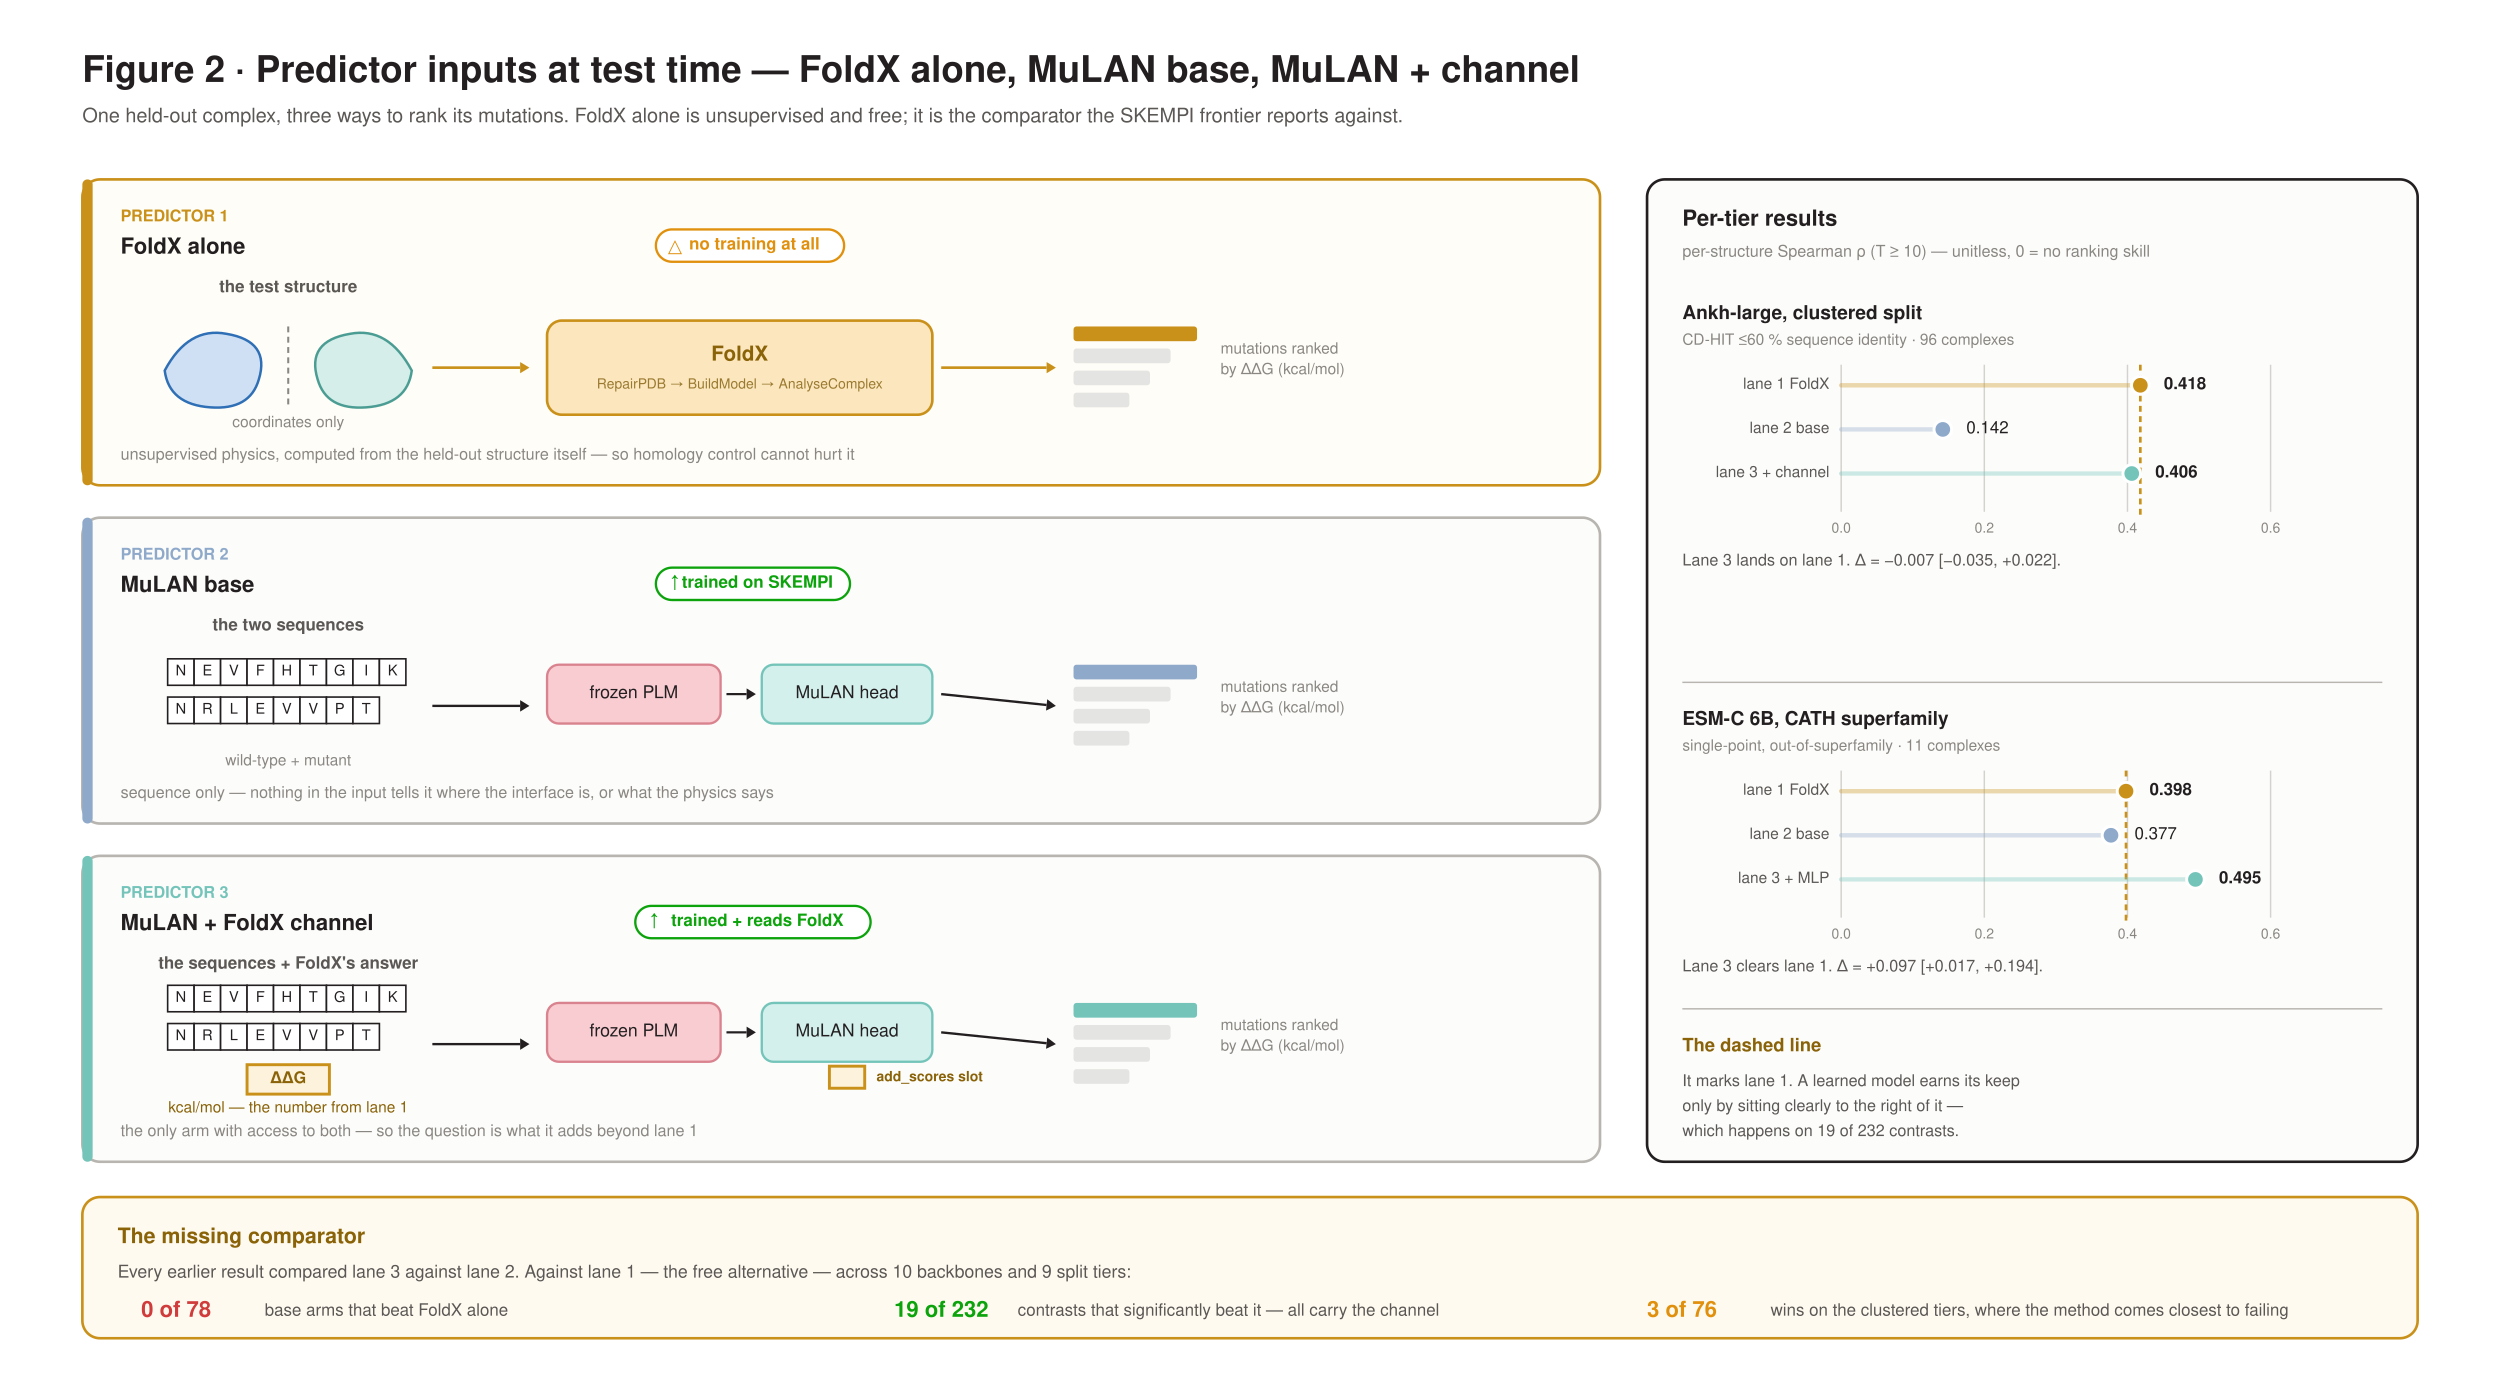
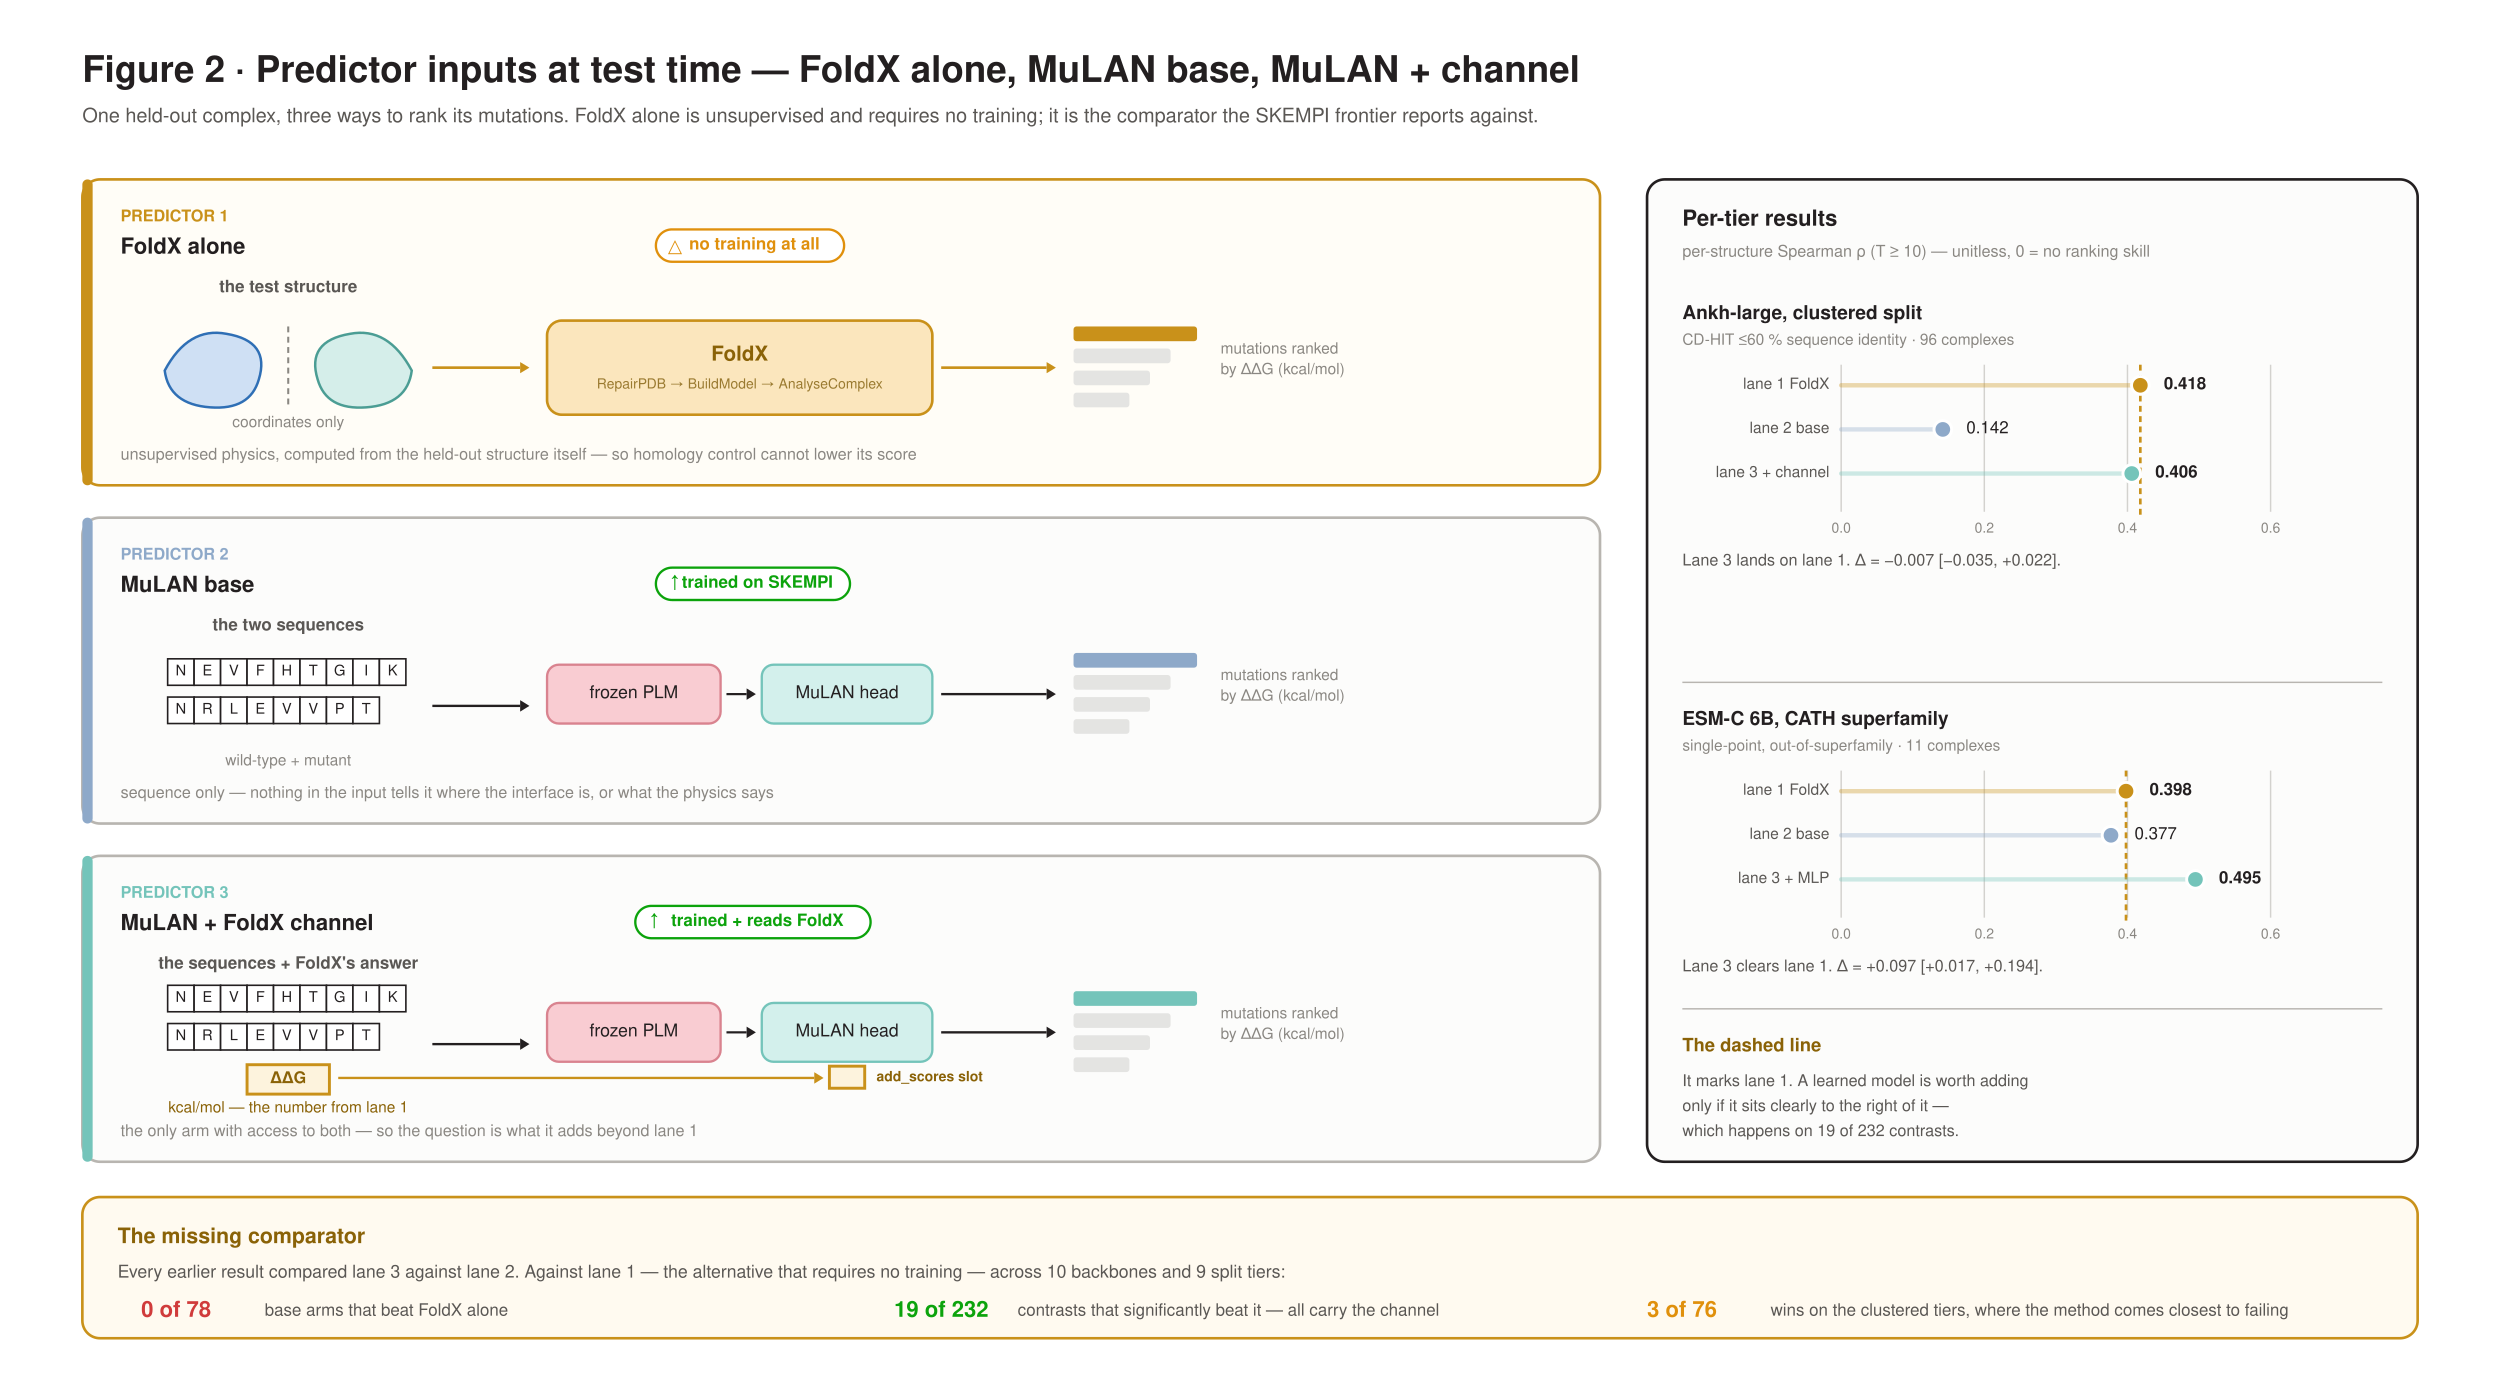
<svg xmlns="http://www.w3.org/2000/svg" width="1700" height="952" viewBox="0 0 1700 952" font-family="'Helvetica Neue', Helvetica, Arial, sans-serif">
  <rect width="1700" height="952" fill="#ffffff" />
  <text x="56" y="50.0" font-family="'Helvetica Neue', Helvetica, Arial, sans-serif" font-size="25" fill="#231f20" text-anchor="start" font-weight="650" style="" dominant-baseline="central">Figure 2  ·  Predictor inputs at test time — FoldX alone, MuLAN base, MuLAN + channel</text>
-   <text x="56" y="80.0" font-family="'Helvetica Neue', Helvetica, Arial, sans-serif" font-size="13.5" fill="#5a5754" text-anchor="start" font-weight="400" style="" dominant-baseline="central">One held-out complex, three ways to rank its mutations. FoldX alone is unsupervised and free; it is the comparator the SKEMPI frontier reports against.</text>
+   <text x="56" y="80.0" font-family="'Helvetica Neue', Helvetica, Arial, sans-serif" font-size="13.5" fill="#5a5754" text-anchor="start" font-weight="400" style="" dominant-baseline="central">One held-out complex, three ways to rank its mutations. FoldX alone is unsupervised and requires no training; it is the comparator the SKEMPI frontier reports against.</text>
  <rect x="56" y="122" width="1032" height="208" rx="12" ry="12" fill="#fffdf7" stroke="#c9911a" stroke-width="1.8" />
  <rect x="56" y="122" width="7" height="208" fill="#c9911a" rx="3.5" />
  <text x="82" y="148.0" font-family="'Helvetica Neue', Helvetica, Arial, sans-serif" font-size="11" fill="#c9911a" text-anchor="start" font-weight="700" style="" dominant-baseline="central">PREDICTOR 1</text>
  <text x="82" y="169.0" font-family="'Helvetica Neue', Helvetica, Arial, sans-serif" font-size="15" fill="#231f20" text-anchor="start" font-weight="650" style="" dominant-baseline="central">FoldX alone</text>
-   <text x="82" y="310.0" font-family="'Helvetica Neue', Helvetica, Arial, sans-serif" font-size="11" fill="#8a8782" text-anchor="start" font-weight="400" style="" dominant-baseline="central">unsupervised physics, computed from the held-out structure itself — so homology control cannot hurt it</text>
+   <text x="82" y="310.0" font-family="'Helvetica Neue', Helvetica, Arial, sans-serif" font-size="11" fill="#8a8782" text-anchor="start" font-weight="400" style="" dominant-baseline="central">unsupervised physics, computed from the held-out structure itself — so homology control cannot lower its score</text>
  <text x="196" y="196.0" font-family="'Helvetica Neue', Helvetica, Arial, sans-serif" font-size="11.5" fill="#5a5754" text-anchor="middle" font-weight="600" style="" dominant-baseline="central">the test structure</text>
  <path d="M 112 252 q 16,-30 42,-25 q 30,5 22,31 q -6,21 -33,19 q -28,-2 -31,-25 z" fill="#cfe0f4" stroke="#2f6fb5" stroke-width="1.7" />
  <path d="M 280 252 q -16,-30 -42,-25 q -30,5 -22,31 q 6,21 33,19 q 28,-2 31,-25 z" fill="#d5eeea" stroke="#4b9d94" stroke-width="1.7" />
  <line x1="196" y1="222" x2="196" y2="278" stroke="#8a8782" stroke-width="1.4" stroke-dasharray="4 3" />
  <text x="196" y="288.0" font-family="'Helvetica Neue', Helvetica, Arial, sans-serif" font-size="10.5" fill="#8a8782" text-anchor="middle" font-weight="400" style="" dominant-baseline="central">coordinates only</text>
  <line x1="294" y1="250" x2="353.7" y2="250.0" stroke="#c9911a" stroke-width="1.8" opacity="1" />
  <polygon points="360.0,250.0 353.7,253.8 353.7,246.2" fill="#c9911a" opacity="1" />
  <rect x="372" y="218" width="262" height="64" rx="10" ry="10" fill="#fbe6bd" stroke="#c9911a" stroke-width="1.8" />
  <text x="503" y="242.0" font-family="'Helvetica Neue', Helvetica, Arial, sans-serif" font-size="14" fill="#8a6207" text-anchor="middle" font-weight="700" style="" dominant-baseline="central">FoldX</text>
  <text x="503" y="262.0" font-family="'Helvetica Neue', Helvetica, Arial, sans-serif" font-size="9.5" fill="#9a7a30" text-anchor="middle" font-weight="400" style="" dominant-baseline="central">RepairPDB → BuildModel → AnalyseComplex</text>
  <rect x="446" y="156" width="128" height="22" rx="11.0" ry="11.0" fill="#fff" stroke="#e0900c" stroke-width="1.6" />
  <text x="459" y="167.0" font-family="'Helvetica Neue', Helvetica, Arial, sans-serif" font-size="12.5" fill="#e0900c" text-anchor="middle" font-weight="700" style="" dominant-baseline="central">△</text>
  <text x="513.0" y="167.0" font-family="'Helvetica Neue', Helvetica, Arial, sans-serif" font-size="11.5" fill="#e0900c" text-anchor="middle" font-weight="600" style="" dominant-baseline="central">no training at all</text>
  <line x1="640" y1="250" x2="711.7" y2="250.0" stroke="#c9911a" stroke-width="1.8" opacity="1" />
  <polygon points="718.0,250.0 711.7,253.8 711.7,246.2" fill="#c9911a" opacity="1" />
  <rect x="730" y="222" width="84" height="10" rx="2" fill="#c9911a" stroke="none" />
  <rect x="730" y="237" width="66" height="10" rx="2" fill="#e4e4e2" stroke="none" />
  <rect x="730" y="252" width="52" height="10" rx="2" fill="#e4e4e2" stroke="none" />
  <rect x="730" y="267" width="38" height="10" rx="2" fill="#e4e4e2" stroke="none" />
  <text x="830" y="238.0" font-family="'Helvetica Neue', Helvetica, Arial, sans-serif" font-size="10.5" fill="#8a8782" text-anchor="start" font-weight="400" style="" dominant-baseline="central">mutations ranked</text>
  <text x="830" y="252.0" font-family="'Helvetica Neue', Helvetica, Arial, sans-serif" font-size="10.5" fill="#8a8782" text-anchor="start" font-weight="400" style="" dominant-baseline="central">by ΔΔG (kcal/mol)</text>
  <rect x="56" y="352" width="1032" height="208" rx="12" ry="12" fill="#fcfcfb" stroke="#b8b5b0" stroke-width="1.8" />
  <rect x="56" y="352" width="7" height="208" fill="#8ea9c9" rx="3.5" />
  <text x="82" y="378.0" font-family="'Helvetica Neue', Helvetica, Arial, sans-serif" font-size="11" fill="#8ea9c9" text-anchor="start" font-weight="700" style="" dominant-baseline="central">PREDICTOR 2</text>
  <text x="82" y="399.0" font-family="'Helvetica Neue', Helvetica, Arial, sans-serif" font-size="15" fill="#231f20" text-anchor="start" font-weight="650" style="" dominant-baseline="central">MuLAN base</text>
  <text x="82" y="540.0" font-family="'Helvetica Neue', Helvetica, Arial, sans-serif" font-size="11" fill="#8a8782" text-anchor="start" font-weight="400" style="" dominant-baseline="central">sequence only — nothing in the input tells it where the interface is, or what the physics says</text>
  <text x="196" y="426.0" font-family="'Helvetica Neue', Helvetica, Arial, sans-serif" font-size="11.5" fill="#5a5754" text-anchor="middle" font-weight="600" style="" dominant-baseline="central">the two sequences</text>
  <rect x="114" y="448" width="18" height="18" fill="#fff" stroke="#231f20" stroke-width="1.1" />
  <text x="123.0" y="457.0" font-family="'Helvetica Neue', Helvetica, Arial, sans-serif" font-size="10" fill="#231f20" text-anchor="middle" font-weight="400" style="" dominant-baseline="central">N</text>
  <rect x="132" y="448" width="18" height="18" fill="#fff" stroke="#231f20" stroke-width="1.1" />
  <text x="141.0" y="457.0" font-family="'Helvetica Neue', Helvetica, Arial, sans-serif" font-size="10" fill="#231f20" text-anchor="middle" font-weight="400" style="" dominant-baseline="central">E</text>
  <rect x="150" y="448" width="18" height="18" fill="#fff" stroke="#231f20" stroke-width="1.1" />
  <text x="159.0" y="457.0" font-family="'Helvetica Neue', Helvetica, Arial, sans-serif" font-size="10" fill="#231f20" text-anchor="middle" font-weight="400" style="" dominant-baseline="central">V</text>
  <rect x="168" y="448" width="18" height="18" fill="#fff" stroke="#231f20" stroke-width="1.1" />
  <text x="177.0" y="457.0" font-family="'Helvetica Neue', Helvetica, Arial, sans-serif" font-size="10" fill="#231f20" text-anchor="middle" font-weight="400" style="" dominant-baseline="central">F</text>
  <rect x="186" y="448" width="18" height="18" fill="#fff" stroke="#231f20" stroke-width="1.1" />
  <text x="195.0" y="457.0" font-family="'Helvetica Neue', Helvetica, Arial, sans-serif" font-size="10" fill="#231f20" text-anchor="middle" font-weight="400" style="" dominant-baseline="central">H</text>
  <rect x="204" y="448" width="18" height="18" fill="#fff" stroke="#231f20" stroke-width="1.1" />
  <text x="213.0" y="457.0" font-family="'Helvetica Neue', Helvetica, Arial, sans-serif" font-size="10" fill="#231f20" text-anchor="middle" font-weight="400" style="" dominant-baseline="central">T</text>
  <rect x="222" y="448" width="18" height="18" fill="#fff" stroke="#231f20" stroke-width="1.1" />
  <text x="231.0" y="457.0" font-family="'Helvetica Neue', Helvetica, Arial, sans-serif" font-size="10" fill="#231f20" text-anchor="middle" font-weight="400" style="" dominant-baseline="central">G</text>
  <rect x="240" y="448" width="18" height="18" fill="#fff" stroke="#231f20" stroke-width="1.1" />
  <text x="249.0" y="457.0" font-family="'Helvetica Neue', Helvetica, Arial, sans-serif" font-size="10" fill="#231f20" text-anchor="middle" font-weight="400" style="" dominant-baseline="central">I</text>
  <rect x="258" y="448" width="18" height="18" fill="#fff" stroke="#231f20" stroke-width="1.1" />
  <text x="267.0" y="457.0" font-family="'Helvetica Neue', Helvetica, Arial, sans-serif" font-size="10" fill="#231f20" text-anchor="middle" font-weight="400" style="" dominant-baseline="central">K</text>
  <rect x="114" y="474" width="18" height="18" fill="#fff" stroke="#231f20" stroke-width="1.1" />
  <text x="123.0" y="483.0" font-family="'Helvetica Neue', Helvetica, Arial, sans-serif" font-size="10" fill="#231f20" text-anchor="middle" font-weight="400" style="" dominant-baseline="central">N</text>
  <rect x="132" y="474" width="18" height="18" fill="#fff" stroke="#231f20" stroke-width="1.1" />
  <text x="141.0" y="483.0" font-family="'Helvetica Neue', Helvetica, Arial, sans-serif" font-size="10" fill="#231f20" text-anchor="middle" font-weight="400" style="" dominant-baseline="central">R</text>
  <rect x="150" y="474" width="18" height="18" fill="#fff" stroke="#231f20" stroke-width="1.1" />
  <text x="159.0" y="483.0" font-family="'Helvetica Neue', Helvetica, Arial, sans-serif" font-size="10" fill="#231f20" text-anchor="middle" font-weight="400" style="" dominant-baseline="central">L</text>
  <rect x="168" y="474" width="18" height="18" fill="#fff" stroke="#231f20" stroke-width="1.1" />
  <text x="177.0" y="483.0" font-family="'Helvetica Neue', Helvetica, Arial, sans-serif" font-size="10" fill="#231f20" text-anchor="middle" font-weight="400" style="" dominant-baseline="central">E</text>
  <rect x="186" y="474" width="18" height="18" fill="#fff" stroke="#231f20" stroke-width="1.1" />
  <text x="195.0" y="483.0" font-family="'Helvetica Neue', Helvetica, Arial, sans-serif" font-size="10" fill="#231f20" text-anchor="middle" font-weight="400" style="" dominant-baseline="central">V</text>
  <rect x="204" y="474" width="18" height="18" fill="#fff" stroke="#231f20" stroke-width="1.1" />
  <text x="213.0" y="483.0" font-family="'Helvetica Neue', Helvetica, Arial, sans-serif" font-size="10" fill="#231f20" text-anchor="middle" font-weight="400" style="" dominant-baseline="central">V</text>
  <rect x="222" y="474" width="18" height="18" fill="#fff" stroke="#231f20" stroke-width="1.1" />
  <text x="231.0" y="483.0" font-family="'Helvetica Neue', Helvetica, Arial, sans-serif" font-size="10" fill="#231f20" text-anchor="middle" font-weight="400" style="" dominant-baseline="central">P</text>
  <rect x="240" y="474" width="18" height="18" fill="#fff" stroke="#231f20" stroke-width="1.1" />
  <text x="249.0" y="483.0" font-family="'Helvetica Neue', Helvetica, Arial, sans-serif" font-size="10" fill="#231f20" text-anchor="middle" font-weight="400" style="" dominant-baseline="central">T</text>
  <text x="196" y="518.0" font-family="'Helvetica Neue', Helvetica, Arial, sans-serif" font-size="10.5" fill="#8a8782" text-anchor="middle" font-weight="400" style="" dominant-baseline="central">wild-type + mutant</text>
  <line x1="294" y1="480" x2="353.7" y2="480.0" stroke="#231f20" stroke-width="1.6" opacity="1" />
  <polygon points="360.0,480.0 353.7,483.9 353.7,476.1" fill="#231f20" opacity="1" />
  <rect x="372" y="452" width="118" height="40" rx="8" ry="8" fill="#f9ccd2" stroke="#d9838f" stroke-width="1.6" />
  <text x="431.0" y="472.0" font-family="'Helvetica Neue', Helvetica, Arial, sans-serif" font-size="12" fill="#231f20" text-anchor="middle" font-weight="400" style="" dominant-baseline="central">frozen PLM</text>
  <line x1="494" y1="472" x2="507.7" y2="472.0" stroke="#231f20" stroke-width="1.5" opacity="1" />
  <polygon points="514.0,472.0 507.7,475.9 507.7,468.1" fill="#231f20" opacity="1" />
  <rect x="518" y="452" width="116" height="40" rx="8" ry="8" fill="#d3f0ec" stroke="#74c4ba" stroke-width="1.6" />
  <text x="576.0" y="472.0" font-family="'Helvetica Neue', Helvetica, Arial, sans-serif" font-size="12" fill="#231f20" text-anchor="middle" font-weight="400" style="" dominant-baseline="central">MuLAN head</text>
  <rect x="446" y="386" width="132" height="22" rx="11.0" ry="11.0" fill="#fff" stroke="#0ca30c" stroke-width="1.6" />
  <text x="459" y="397.0" font-family="'Helvetica Neue', Helvetica, Arial, sans-serif" font-size="12.5" fill="#0ca30c" text-anchor="middle" font-weight="700" style="" dominant-baseline="central">↑</text>
  <text x="515.0" y="397.0" font-family="'Helvetica Neue', Helvetica, Arial, sans-serif" font-size="11.5" fill="#0ca30c" text-anchor="middle" font-weight="600" style="" dominant-baseline="central">trained on SKEMPI</text>
-   <line x1="640" y1="472" x2="711.7" y2="479.4" stroke="#231f20" stroke-width="1.6" opacity="1" />
-   <polygon points="718.0,480.0 711.3,483.2 712.1,475.5" fill="#231f20" opacity="1" />
-   <rect x="730" y="452" width="84" height="10" rx="2" fill="#8ea9c9" stroke="none" />
-   <rect x="730" y="467" width="66" height="10" rx="2" fill="#e4e4e2" stroke="none" />
-   <rect x="730" y="482" width="52" height="10" rx="2" fill="#e4e4e2" stroke="none" />
-   <rect x="730" y="497" width="38" height="10" rx="2" fill="#e4e4e2" stroke="none" />
-   <text x="830" y="468.0" font-family="'Helvetica Neue', Helvetica, Arial, sans-serif" font-size="10.5" fill="#8a8782" text-anchor="start" font-weight="400" style="" dominant-baseline="central">mutations ranked</text>
-   <text x="830" y="482.0" font-family="'Helvetica Neue', Helvetica, Arial, sans-serif" font-size="10.5" fill="#8a8782" text-anchor="start" font-weight="400" style="" dominant-baseline="central">by ΔΔG (kcal/mol)</text>
+   <line x1="640" y1="472" x2="711.7" y2="472.0" stroke="#231f20" stroke-width="1.6" opacity="1" />
+   <polygon points="718.0,472.0 711.7,475.9 711.7,468.1" fill="#231f20" opacity="1" />
+   <rect x="730" y="444" width="84" height="10" rx="2" fill="#8ea9c9" stroke="none" />
+   <rect x="730" y="459" width="66" height="10" rx="2" fill="#e4e4e2" stroke="none" />
+   <rect x="730" y="474" width="52" height="10" rx="2" fill="#e4e4e2" stroke="none" />
+   <rect x="730" y="489" width="38" height="10" rx="2" fill="#e4e4e2" stroke="none" />
+   <text x="830" y="460.0" font-family="'Helvetica Neue', Helvetica, Arial, sans-serif" font-size="10.5" fill="#8a8782" text-anchor="start" font-weight="400" style="" dominant-baseline="central">mutations ranked</text>
+   <text x="830" y="474.0" font-family="'Helvetica Neue', Helvetica, Arial, sans-serif" font-size="10.5" fill="#8a8782" text-anchor="start" font-weight="400" style="" dominant-baseline="central">by ΔΔG (kcal/mol)</text>
  <rect x="56" y="582" width="1032" height="208" rx="12" ry="12" fill="#fcfcfb" stroke="#b8b5b0" stroke-width="1.8" />
  <rect x="56" y="582" width="7" height="208" fill="#74c4ba" rx="3.5" />
  <text x="82" y="608.0" font-family="'Helvetica Neue', Helvetica, Arial, sans-serif" font-size="11" fill="#74c4ba" text-anchor="start" font-weight="700" style="" dominant-baseline="central">PREDICTOR 3</text>
  <text x="82" y="629.0" font-family="'Helvetica Neue', Helvetica, Arial, sans-serif" font-size="15" fill="#231f20" text-anchor="start" font-weight="650" style="" dominant-baseline="central">MuLAN + FoldX channel</text>
  <text x="82" y="770.0" font-family="'Helvetica Neue', Helvetica, Arial, sans-serif" font-size="11" fill="#8a8782" text-anchor="start" font-weight="400" style="" dominant-baseline="central">the only arm with access to both — so the question is what it adds beyond lane 1</text>
  <text x="196" y="656.0" font-family="'Helvetica Neue', Helvetica, Arial, sans-serif" font-size="11.5" fill="#5a5754" text-anchor="middle" font-weight="600" style="" dominant-baseline="central">the sequences  +  FoldX's answer</text>
  <rect x="114" y="670" width="18" height="18" fill="#fff" stroke="#231f20" stroke-width="1.1" />
  <text x="123.0" y="679.0" font-family="'Helvetica Neue', Helvetica, Arial, sans-serif" font-size="10" fill="#231f20" text-anchor="middle" font-weight="400" style="" dominant-baseline="central">N</text>
  <rect x="132" y="670" width="18" height="18" fill="#fff" stroke="#231f20" stroke-width="1.1" />
  <text x="141.0" y="679.0" font-family="'Helvetica Neue', Helvetica, Arial, sans-serif" font-size="10" fill="#231f20" text-anchor="middle" font-weight="400" style="" dominant-baseline="central">E</text>
  <rect x="150" y="670" width="18" height="18" fill="#fff" stroke="#231f20" stroke-width="1.1" />
  <text x="159.0" y="679.0" font-family="'Helvetica Neue', Helvetica, Arial, sans-serif" font-size="10" fill="#231f20" text-anchor="middle" font-weight="400" style="" dominant-baseline="central">V</text>
  <rect x="168" y="670" width="18" height="18" fill="#fff" stroke="#231f20" stroke-width="1.1" />
  <text x="177.0" y="679.0" font-family="'Helvetica Neue', Helvetica, Arial, sans-serif" font-size="10" fill="#231f20" text-anchor="middle" font-weight="400" style="" dominant-baseline="central">F</text>
  <rect x="186" y="670" width="18" height="18" fill="#fff" stroke="#231f20" stroke-width="1.1" />
  <text x="195.0" y="679.0" font-family="'Helvetica Neue', Helvetica, Arial, sans-serif" font-size="10" fill="#231f20" text-anchor="middle" font-weight="400" style="" dominant-baseline="central">H</text>
  <rect x="204" y="670" width="18" height="18" fill="#fff" stroke="#231f20" stroke-width="1.1" />
  <text x="213.0" y="679.0" font-family="'Helvetica Neue', Helvetica, Arial, sans-serif" font-size="10" fill="#231f20" text-anchor="middle" font-weight="400" style="" dominant-baseline="central">T</text>
  <rect x="222" y="670" width="18" height="18" fill="#fff" stroke="#231f20" stroke-width="1.1" />
  <text x="231.0" y="679.0" font-family="'Helvetica Neue', Helvetica, Arial, sans-serif" font-size="10" fill="#231f20" text-anchor="middle" font-weight="400" style="" dominant-baseline="central">G</text>
  <rect x="240" y="670" width="18" height="18" fill="#fff" stroke="#231f20" stroke-width="1.1" />
  <text x="249.0" y="679.0" font-family="'Helvetica Neue', Helvetica, Arial, sans-serif" font-size="10" fill="#231f20" text-anchor="middle" font-weight="400" style="" dominant-baseline="central">I</text>
  <rect x="258" y="670" width="18" height="18" fill="#fff" stroke="#231f20" stroke-width="1.1" />
  <text x="267.0" y="679.0" font-family="'Helvetica Neue', Helvetica, Arial, sans-serif" font-size="10" fill="#231f20" text-anchor="middle" font-weight="400" style="" dominant-baseline="central">K</text>
  <rect x="114" y="696" width="18" height="18" fill="#fff" stroke="#231f20" stroke-width="1.1" />
  <text x="123.0" y="705.0" font-family="'Helvetica Neue', Helvetica, Arial, sans-serif" font-size="10" fill="#231f20" text-anchor="middle" font-weight="400" style="" dominant-baseline="central">N</text>
  <rect x="132" y="696" width="18" height="18" fill="#fff" stroke="#231f20" stroke-width="1.1" />
  <text x="141.0" y="705.0" font-family="'Helvetica Neue', Helvetica, Arial, sans-serif" font-size="10" fill="#231f20" text-anchor="middle" font-weight="400" style="" dominant-baseline="central">R</text>
  <rect x="150" y="696" width="18" height="18" fill="#fff" stroke="#231f20" stroke-width="1.1" />
  <text x="159.0" y="705.0" font-family="'Helvetica Neue', Helvetica, Arial, sans-serif" font-size="10" fill="#231f20" text-anchor="middle" font-weight="400" style="" dominant-baseline="central">L</text>
  <rect x="168" y="696" width="18" height="18" fill="#fff" stroke="#231f20" stroke-width="1.1" />
  <text x="177.0" y="705.0" font-family="'Helvetica Neue', Helvetica, Arial, sans-serif" font-size="10" fill="#231f20" text-anchor="middle" font-weight="400" style="" dominant-baseline="central">E</text>
  <rect x="186" y="696" width="18" height="18" fill="#fff" stroke="#231f20" stroke-width="1.1" />
  <text x="195.0" y="705.0" font-family="'Helvetica Neue', Helvetica, Arial, sans-serif" font-size="10" fill="#231f20" text-anchor="middle" font-weight="400" style="" dominant-baseline="central">V</text>
  <rect x="204" y="696" width="18" height="18" fill="#fff" stroke="#231f20" stroke-width="1.1" />
  <text x="213.0" y="705.0" font-family="'Helvetica Neue', Helvetica, Arial, sans-serif" font-size="10" fill="#231f20" text-anchor="middle" font-weight="400" style="" dominant-baseline="central">V</text>
  <rect x="222" y="696" width="18" height="18" fill="#fff" stroke="#231f20" stroke-width="1.1" />
  <text x="231.0" y="705.0" font-family="'Helvetica Neue', Helvetica, Arial, sans-serif" font-size="10" fill="#231f20" text-anchor="middle" font-weight="400" style="" dominant-baseline="central">P</text>
  <rect x="240" y="696" width="18" height="18" fill="#fff" stroke="#231f20" stroke-width="1.1" />
  <text x="249.0" y="705.0" font-family="'Helvetica Neue', Helvetica, Arial, sans-serif" font-size="10" fill="#231f20" text-anchor="middle" font-weight="400" style="" dominant-baseline="central">T</text>
  <rect x="168" y="724" width="56" height="20" fill="#fdf3dd" stroke="#c9911a" stroke-width="2" />
  <text x="196" y="734.0" font-family="'Helvetica Neue', Helvetica, Arial, sans-serif" font-size="11" fill="#8a6207" text-anchor="middle" font-weight="650" style="" dominant-baseline="central">ΔΔG</text>
  <text x="196" y="754.0" font-family="'Helvetica Neue', Helvetica, Arial, sans-serif" font-size="10.5" fill="#8a6207" text-anchor="middle" font-weight="400" style="" dominant-baseline="central">kcal/mol — the number from lane 1</text>
  <line x1="294" y1="710" x2="353.7" y2="710.0" stroke="#231f20" stroke-width="1.6" opacity="1" />
  <polygon points="360.0,710.0 353.7,713.9 353.7,706.1" fill="#231f20" opacity="1" />
  <rect x="372" y="682" width="118" height="40" rx="8" ry="8" fill="#f9ccd2" stroke="#d9838f" stroke-width="1.6" />
  <text x="431.0" y="702.0" font-family="'Helvetica Neue', Helvetica, Arial, sans-serif" font-size="12" fill="#231f20" text-anchor="middle" font-weight="400" style="" dominant-baseline="central">frozen PLM</text>
  <line x1="494" y1="702" x2="507.7" y2="702.0" stroke="#231f20" stroke-width="1.5" opacity="1" />
  <polygon points="514.0,702.0 507.7,705.9 507.7,698.1" fill="#231f20" opacity="1" />
  <rect x="518" y="682" width="116" height="40" rx="8" ry="8" fill="#d3f0ec" stroke="#74c4ba" stroke-width="1.6" />
  <text x="576.0" y="702.0" font-family="'Helvetica Neue', Helvetica, Arial, sans-serif" font-size="12" fill="#231f20" text-anchor="middle" font-weight="400" style="" dominant-baseline="central">MuLAN head</text>
  <rect x="564" y="725" width="24" height="15" fill="#fdf3dd" stroke="#c9911a" stroke-width="2" />
  <text x="596" y="733.0" font-family="'Helvetica Neue', Helvetica, Arial, sans-serif" font-size="9.5" fill="#8a6207" text-anchor="start" font-weight="600" style="" dominant-baseline="central">add_scores slot</text>
+   <line x1="230" y1="733" x2="553.7" y2="733.0" stroke="#c9911a" stroke-width="1.6" opacity="1" />
+   <polygon points="560.0,733.0 553.7,736.9 553.7,729.1" fill="#c9911a" opacity="1" />
  <rect x="432" y="616" width="160" height="22" rx="11.0" ry="11.0" fill="#fff" stroke="#0ca30c" stroke-width="1.6" />
  <text x="445" y="627.0" font-family="'Helvetica Neue', Helvetica, Arial, sans-serif" font-size="12.5" fill="#0ca30c" text-anchor="middle" font-weight="700" style="" dominant-baseline="central">↑</text>
  <text x="515.0" y="627.0" font-family="'Helvetica Neue', Helvetica, Arial, sans-serif" font-size="11.5" fill="#0ca30c" text-anchor="middle" font-weight="600" style="" dominant-baseline="central">trained  +  reads FoldX</text>
-   <line x1="640" y1="702" x2="711.7" y2="709.4" stroke="#231f20" stroke-width="1.6" opacity="1" />
-   <polygon points="718.0,710.0 711.3,713.2 712.1,705.5" fill="#231f20" opacity="1" />
-   <rect x="730" y="682" width="84" height="10" rx="2" fill="#74c4ba" stroke="none" />
-   <rect x="730" y="697" width="66" height="10" rx="2" fill="#e4e4e2" stroke="none" />
-   <rect x="730" y="712" width="52" height="10" rx="2" fill="#e4e4e2" stroke="none" />
-   <rect x="730" y="727" width="38" height="10" rx="2" fill="#e4e4e2" stroke="none" />
-   <text x="830" y="698.0" font-family="'Helvetica Neue', Helvetica, Arial, sans-serif" font-size="10.5" fill="#8a8782" text-anchor="start" font-weight="400" style="" dominant-baseline="central">mutations ranked</text>
-   <text x="830" y="712.0" font-family="'Helvetica Neue', Helvetica, Arial, sans-serif" font-size="10.5" fill="#8a8782" text-anchor="start" font-weight="400" style="" dominant-baseline="central">by ΔΔG (kcal/mol)</text>
+   <line x1="640" y1="702" x2="711.7" y2="702.0" stroke="#231f20" stroke-width="1.6" opacity="1" />
+   <polygon points="718.0,702.0 711.7,705.9 711.7,698.1" fill="#231f20" opacity="1" />
+   <rect x="730" y="674" width="84" height="10" rx="2" fill="#74c4ba" stroke="none" />
+   <rect x="730" y="689" width="66" height="10" rx="2" fill="#e4e4e2" stroke="none" />
+   <rect x="730" y="704" width="52" height="10" rx="2" fill="#e4e4e2" stroke="none" />
+   <rect x="730" y="719" width="38" height="10" rx="2" fill="#e4e4e2" stroke="none" />
+   <text x="830" y="690.0" font-family="'Helvetica Neue', Helvetica, Arial, sans-serif" font-size="10.5" fill="#8a8782" text-anchor="start" font-weight="400" style="" dominant-baseline="central">mutations ranked</text>
+   <text x="830" y="704.0" font-family="'Helvetica Neue', Helvetica, Arial, sans-serif" font-size="10.5" fill="#8a8782" text-anchor="start" font-weight="400" style="" dominant-baseline="central">by ΔΔG (kcal/mol)</text>
  <rect x="1120" y="122" width="524" height="668" rx="12" ry="12" fill="#fcfcfb" stroke="#231f20" stroke-width="1.8" />
  <text x="1144" y="150.0" font-family="'Helvetica Neue', Helvetica, Arial, sans-serif" font-size="15" fill="#231f20" text-anchor="start" font-weight="650" style="" dominant-baseline="central">Per-tier results</text>
  <text x="1144" y="172.0" font-family="'Helvetica Neue', Helvetica, Arial, sans-serif" font-size="11" fill="#8a8782" text-anchor="start" font-weight="400" style="" dominant-baseline="central">per-structure Spearman ρ (T ≥ 10) — unitless, 0 = no ranking skill</text>
  <text x="1144" y="214.0" font-family="'Helvetica Neue', Helvetica, Arial, sans-serif" font-size="13" fill="#231f20" text-anchor="start" font-weight="650" style="" dominant-baseline="central">Ankh-large, clustered split</text>
  <text x="1144" y="232.0" font-family="'Helvetica Neue', Helvetica, Arial, sans-serif" font-size="10.5" fill="#8a8782" text-anchor="start" font-weight="400" style="" dominant-baseline="central">CD-HIT ≤60 % sequence identity · 96 complexes</text>
  <line x1="1252.0" y1="248" x2="1252.0" y2="348" stroke="#b8b5b0" stroke-width="1" opacity="0.6" />
  <text x="1252.0" y="360.0" font-family="'Helvetica Neue', Helvetica, Arial, sans-serif" font-size="9.5" fill="#8a8782" text-anchor="middle" font-weight="400" style="" dominant-baseline="central">0.0</text>
  <line x1="1349.333" y1="248" x2="1349.333" y2="348" stroke="#b8b5b0" stroke-width="1" opacity="0.6" />
  <text x="1349.333" y="360.0" font-family="'Helvetica Neue', Helvetica, Arial, sans-serif" font-size="9.5" fill="#8a8782" text-anchor="middle" font-weight="400" style="" dominant-baseline="central">0.2</text>
  <line x1="1446.667" y1="248" x2="1446.667" y2="348" stroke="#b8b5b0" stroke-width="1" opacity="0.6" />
  <text x="1446.667" y="360.0" font-family="'Helvetica Neue', Helvetica, Arial, sans-serif" font-size="9.5" fill="#8a8782" text-anchor="middle" font-weight="400" style="" dominant-baseline="central">0.4</text>
  <line x1="1544.0" y1="248" x2="1544.0" y2="348" stroke="#b8b5b0" stroke-width="1" opacity="0.6" />
  <text x="1544.0" y="360.0" font-family="'Helvetica Neue', Helvetica, Arial, sans-serif" font-size="9.5" fill="#8a8782" text-anchor="middle" font-weight="400" style="" dominant-baseline="central">0.6</text>
  <line x1="1455.427" y1="248" x2="1455.427" y2="352" stroke="#c9911a" stroke-width="1.8" stroke-dasharray="4 3" />
  <line x1="1252" y1="262" x2="1455.427" y2="262" stroke="#c9911a" stroke-width="3" stroke-linecap="round" opacity="0.35" />
  <circle cx="1455.427" cy="262" r="6" fill="#c9911a" stroke="#fff" stroke-width="2" />
  <text x="1244" y="262.0" font-family="'Helvetica Neue', Helvetica, Arial, sans-serif" font-size="10.5" fill="#5a5754" text-anchor="end" font-weight="400" style="" dominant-baseline="central">lane 1  FoldX</text>
  <text x="1471.427" y="262.0" font-family="'Helvetica Neue', Helvetica, Arial, sans-serif" font-size="11.5" fill="#231f20" text-anchor="start" font-weight="700" style="" dominant-baseline="central">0.418</text>
  <line x1="1252" y1="292" x2="1321.107" y2="292" stroke="#8ea9c9" stroke-width="3" stroke-linecap="round" opacity="0.35" />
  <circle cx="1321.107" cy="292" r="6" fill="#8ea9c9" stroke="#fff" stroke-width="2" />
  <text x="1244" y="292.0" font-family="'Helvetica Neue', Helvetica, Arial, sans-serif" font-size="10.5" fill="#5a5754" text-anchor="end" font-weight="400" style="" dominant-baseline="central">lane 2  base</text>
  <text x="1337.107" y="292.0" font-family="'Helvetica Neue', Helvetica, Arial, sans-serif" font-size="11.5" fill="#231f20" text-anchor="start" font-weight="400" style="" dominant-baseline="central">0.142</text>
  <line x1="1252" y1="322" x2="1449.587" y2="322" stroke="#74c4ba" stroke-width="3" stroke-linecap="round" opacity="0.35" />
  <circle cx="1449.587" cy="322" r="6" fill="#74c4ba" stroke="#fff" stroke-width="2" />
  <text x="1244" y="322.0" font-family="'Helvetica Neue', Helvetica, Arial, sans-serif" font-size="10.5" fill="#5a5754" text-anchor="end" font-weight="400" style="" dominant-baseline="central">lane 3  + channel</text>
  <text x="1465.587" y="322.0" font-family="'Helvetica Neue', Helvetica, Arial, sans-serif" font-size="11.5" fill="#231f20" text-anchor="start" font-weight="700" style="" dominant-baseline="central">0.406</text>
  <text x="1144" y="382.0" font-family="'Helvetica Neue', Helvetica, Arial, sans-serif" font-size="11" fill="#5a5754" text-anchor="start" font-weight="400" style="" dominant-baseline="central">Lane 3 lands on lane 1. Δ = −0.007 [−0.035, +0.022].</text>
  <line x1="1144" y1="464" x2="1620" y2="464" stroke="#b8b5b0" stroke-width="1" />
  <text x="1144" y="490.0" font-family="'Helvetica Neue', Helvetica, Arial, sans-serif" font-size="13" fill="#231f20" text-anchor="start" font-weight="650" style="" dominant-baseline="central">ESM-C 6B, CATH superfamily</text>
  <text x="1144" y="508.0" font-family="'Helvetica Neue', Helvetica, Arial, sans-serif" font-size="10.5" fill="#8a8782" text-anchor="start" font-weight="400" style="" dominant-baseline="central">single-point, out-of-superfamily · 11 complexes</text>
  <line x1="1252.0" y1="524" x2="1252.0" y2="624" stroke="#b8b5b0" stroke-width="1" opacity="0.6" />
  <text x="1252.0" y="636.0" font-family="'Helvetica Neue', Helvetica, Arial, sans-serif" font-size="9.5" fill="#8a8782" text-anchor="middle" font-weight="400" style="" dominant-baseline="central">0.0</text>
  <line x1="1349.333" y1="524" x2="1349.333" y2="624" stroke="#b8b5b0" stroke-width="1" opacity="0.6" />
  <text x="1349.333" y="636.0" font-family="'Helvetica Neue', Helvetica, Arial, sans-serif" font-size="9.5" fill="#8a8782" text-anchor="middle" font-weight="400" style="" dominant-baseline="central">0.2</text>
  <line x1="1446.667" y1="524" x2="1446.667" y2="624" stroke="#b8b5b0" stroke-width="1" opacity="0.6" />
  <text x="1446.667" y="636.0" font-family="'Helvetica Neue', Helvetica, Arial, sans-serif" font-size="9.5" fill="#8a8782" text-anchor="middle" font-weight="400" style="" dominant-baseline="central">0.4</text>
  <line x1="1544.0" y1="524" x2="1544.0" y2="624" stroke="#b8b5b0" stroke-width="1" opacity="0.6" />
  <text x="1544.0" y="636.0" font-family="'Helvetica Neue', Helvetica, Arial, sans-serif" font-size="9.5" fill="#8a8782" text-anchor="middle" font-weight="400" style="" dominant-baseline="central">0.6</text>
  <line x1="1445.693" y1="524" x2="1445.693" y2="628" stroke="#c9911a" stroke-width="1.8" stroke-dasharray="4 3" />
  <line x1="1252" y1="538" x2="1445.693" y2="538" stroke="#c9911a" stroke-width="3" stroke-linecap="round" opacity="0.35" />
  <circle cx="1445.693" cy="538" r="6" fill="#c9911a" stroke="#fff" stroke-width="2" />
  <text x="1244" y="538.0" font-family="'Helvetica Neue', Helvetica, Arial, sans-serif" font-size="10.5" fill="#5a5754" text-anchor="end" font-weight="400" style="" dominant-baseline="central">lane 1  FoldX</text>
  <text x="1461.693" y="538.0" font-family="'Helvetica Neue', Helvetica, Arial, sans-serif" font-size="11.5" fill="#231f20" text-anchor="start" font-weight="700" style="" dominant-baseline="central">0.398</text>
  <line x1="1252" y1="568" x2="1435.473" y2="568" stroke="#8ea9c9" stroke-width="3" stroke-linecap="round" opacity="0.35" />
  <circle cx="1435.473" cy="568" r="6" fill="#8ea9c9" stroke="#fff" stroke-width="2" />
  <text x="1244" y="568.0" font-family="'Helvetica Neue', Helvetica, Arial, sans-serif" font-size="10.5" fill="#5a5754" text-anchor="end" font-weight="400" style="" dominant-baseline="central">lane 2  base</text>
  <text x="1451.473" y="568.0" font-family="'Helvetica Neue', Helvetica, Arial, sans-serif" font-size="11.5" fill="#231f20" text-anchor="start" font-weight="400" style="" dominant-baseline="central">0.377</text>
  <line x1="1252" y1="598" x2="1492.9" y2="598" stroke="#74c4ba" stroke-width="3" stroke-linecap="round" opacity="0.35" />
  <circle cx="1492.9" cy="598" r="6" fill="#74c4ba" stroke="#fff" stroke-width="2" />
  <text x="1244" y="598.0" font-family="'Helvetica Neue', Helvetica, Arial, sans-serif" font-size="10.5" fill="#5a5754" text-anchor="end" font-weight="400" style="" dominant-baseline="central">lane 3  + MLP</text>
  <text x="1508.9" y="598.0" font-family="'Helvetica Neue', Helvetica, Arial, sans-serif" font-size="11.5" fill="#231f20" text-anchor="start" font-weight="700" style="" dominant-baseline="central">0.495</text>
  <text x="1144" y="658.0" font-family="'Helvetica Neue', Helvetica, Arial, sans-serif" font-size="11" fill="#5a5754" text-anchor="start" font-weight="400" style="" dominant-baseline="central">Lane 3 clears lane 1. Δ = +0.097 [+0.017, +0.194].</text>
  <line x1="1144" y1="686" x2="1620" y2="686" stroke="#b8b5b0" stroke-width="1" />
  <text x="1144" y="712.0" font-family="'Helvetica Neue', Helvetica, Arial, sans-serif" font-size="12.5" fill="#8a6207" text-anchor="start" font-weight="700" style="" dominant-baseline="central">The dashed line</text>
-   <text x="1144" y="736.0" font-family="'Helvetica Neue', Helvetica, Arial, sans-serif" font-size="11" fill="#5a5754" text-anchor="start" font-weight="400" style="" dominant-baseline="central">It marks lane 1. A learned model earns its keep</text>
-   <text x="1144" y="753.0" font-family="'Helvetica Neue', Helvetica, Arial, sans-serif" font-size="11" fill="#5a5754" text-anchor="start" font-weight="400" style="" dominant-baseline="central">only by sitting clearly to the right of it —</text>
+   <text x="1144" y="736.0" font-family="'Helvetica Neue', Helvetica, Arial, sans-serif" font-size="11" fill="#5a5754" text-anchor="start" font-weight="400" style="" dominant-baseline="central">It marks lane 1. A learned model is worth adding</text>
+   <text x="1144" y="753.0" font-family="'Helvetica Neue', Helvetica, Arial, sans-serif" font-size="11" fill="#5a5754" text-anchor="start" font-weight="400" style="" dominant-baseline="central">only if it sits clearly to the right of it —</text>
  <text x="1144" y="770.0" font-family="'Helvetica Neue', Helvetica, Arial, sans-serif" font-size="11" fill="#5a5754" text-anchor="start" font-weight="400" style="" dominant-baseline="central">which happens on 19 of 232 contrasts.</text>
  <rect x="56" y="814" width="1588" height="96" rx="12" ry="12" fill="#fffaf0" stroke="#c9911a" stroke-width="1.8" />
  <text x="80" y="842.0" font-family="'Helvetica Neue', Helvetica, Arial, sans-serif" font-size="14.5" fill="#8a6207" text-anchor="start" font-weight="700" style="" dominant-baseline="central">The missing comparator</text>
-   <text x="80" y="866.0" font-family="'Helvetica Neue', Helvetica, Arial, sans-serif" font-size="12" fill="#5a5754" text-anchor="start" font-weight="400" style="" dominant-baseline="central">Every earlier result compared lane 3 against lane 2. Against lane 1 — the free alternative — across 10 backbones and 9 split tiers:</text>
+   <text x="80" y="866.0" font-family="'Helvetica Neue', Helvetica, Arial, sans-serif" font-size="12" fill="#5a5754" text-anchor="start" font-weight="400" style="" dominant-baseline="central">Every earlier result compared lane 3 against lane 2. Against lane 1 — the alternative that requires no training — across 10 backbones and 9 split tiers:</text>
  <text x="96" y="892.0" font-family="'Helvetica Neue', Helvetica, Arial, sans-serif" font-size="15" fill="#d03b3b" text-anchor="start" font-weight="700" style="" dominant-baseline="central">0 of 78</text>
  <text x="180" y="892.0" font-family="'Helvetica Neue', Helvetica, Arial, sans-serif" font-size="11.5" fill="#5a5754" text-anchor="start" font-weight="400" style="" dominant-baseline="central">base arms that beat FoldX alone</text>
  <text x="608" y="892.0" font-family="'Helvetica Neue', Helvetica, Arial, sans-serif" font-size="15" fill="#0ca30c" text-anchor="start" font-weight="700" style="" dominant-baseline="central">19 of 232</text>
  <text x="692" y="892.0" font-family="'Helvetica Neue', Helvetica, Arial, sans-serif" font-size="11.5" fill="#5a5754" text-anchor="start" font-weight="400" style="" dominant-baseline="central">contrasts that significantly beat it — all carry the channel</text>
  <text x="1120" y="892.0" font-family="'Helvetica Neue', Helvetica, Arial, sans-serif" font-size="15" fill="#e0900c" text-anchor="start" font-weight="700" style="" dominant-baseline="central">3 of 76</text>
  <text x="1204" y="892.0" font-family="'Helvetica Neue', Helvetica, Arial, sans-serif" font-size="11.5" fill="#5a5754" text-anchor="start" font-weight="400" style="" dominant-baseline="central">wins on the clustered tiers, where the method comes closest to failing</text>
</svg>
